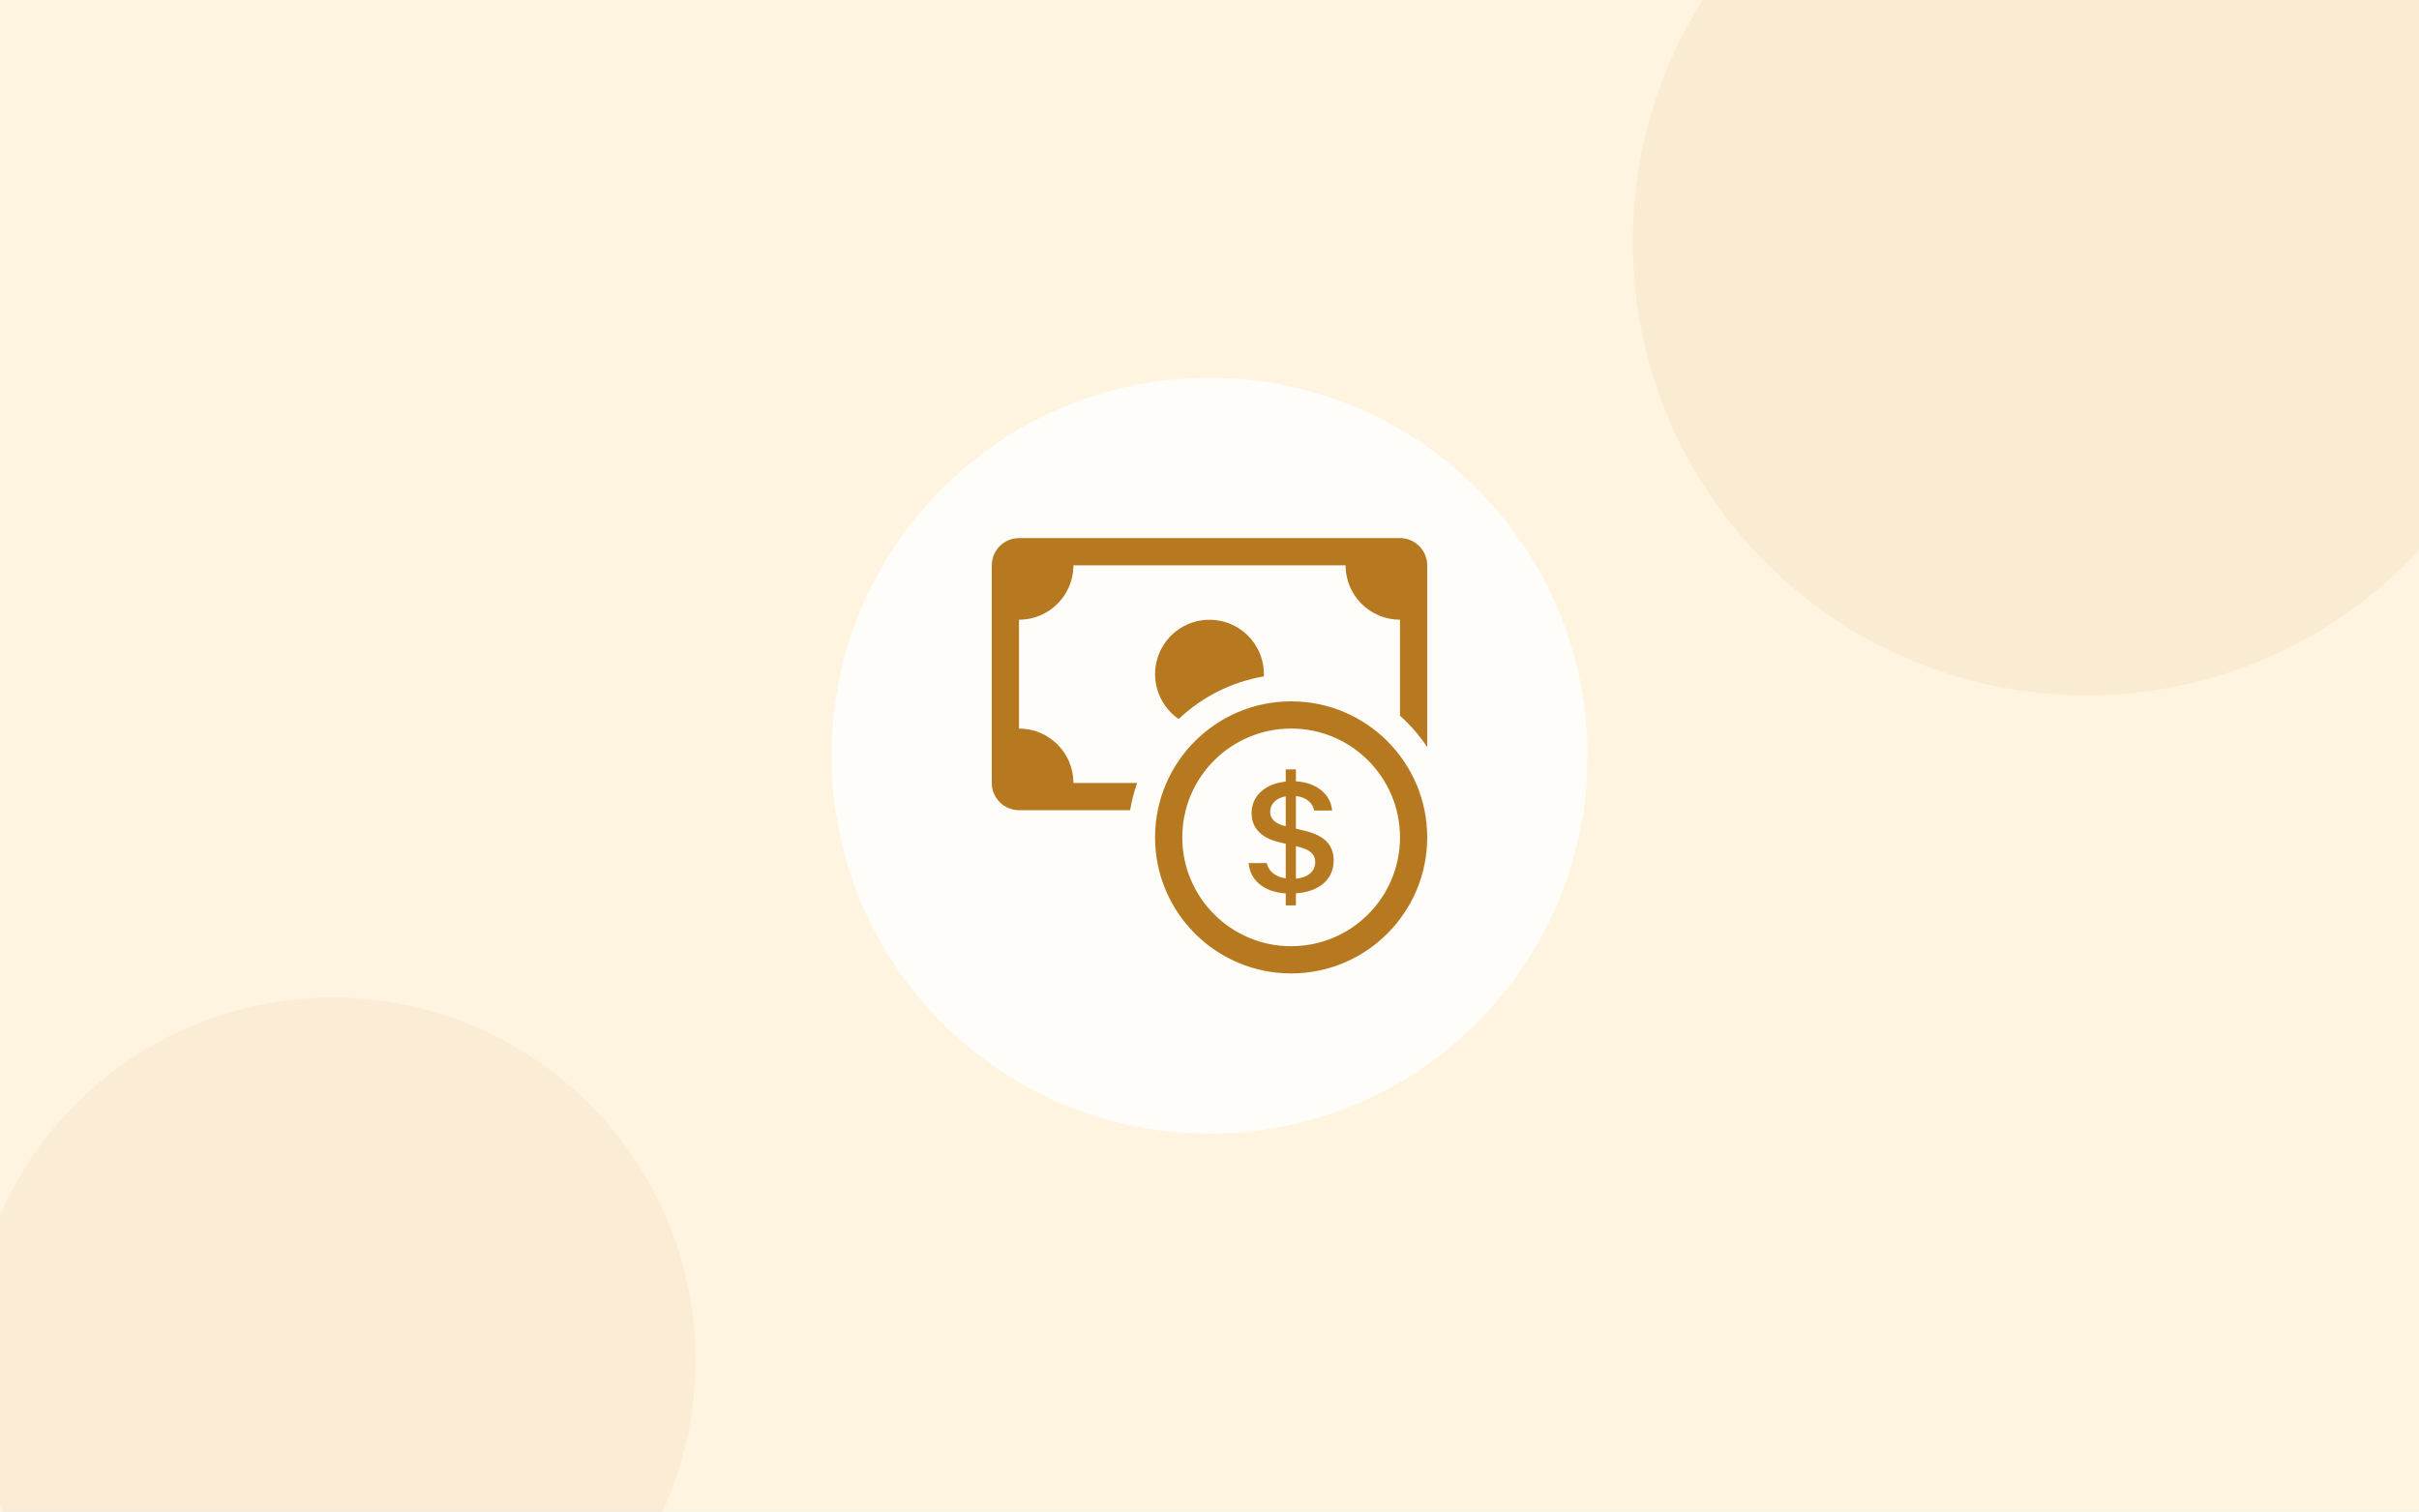
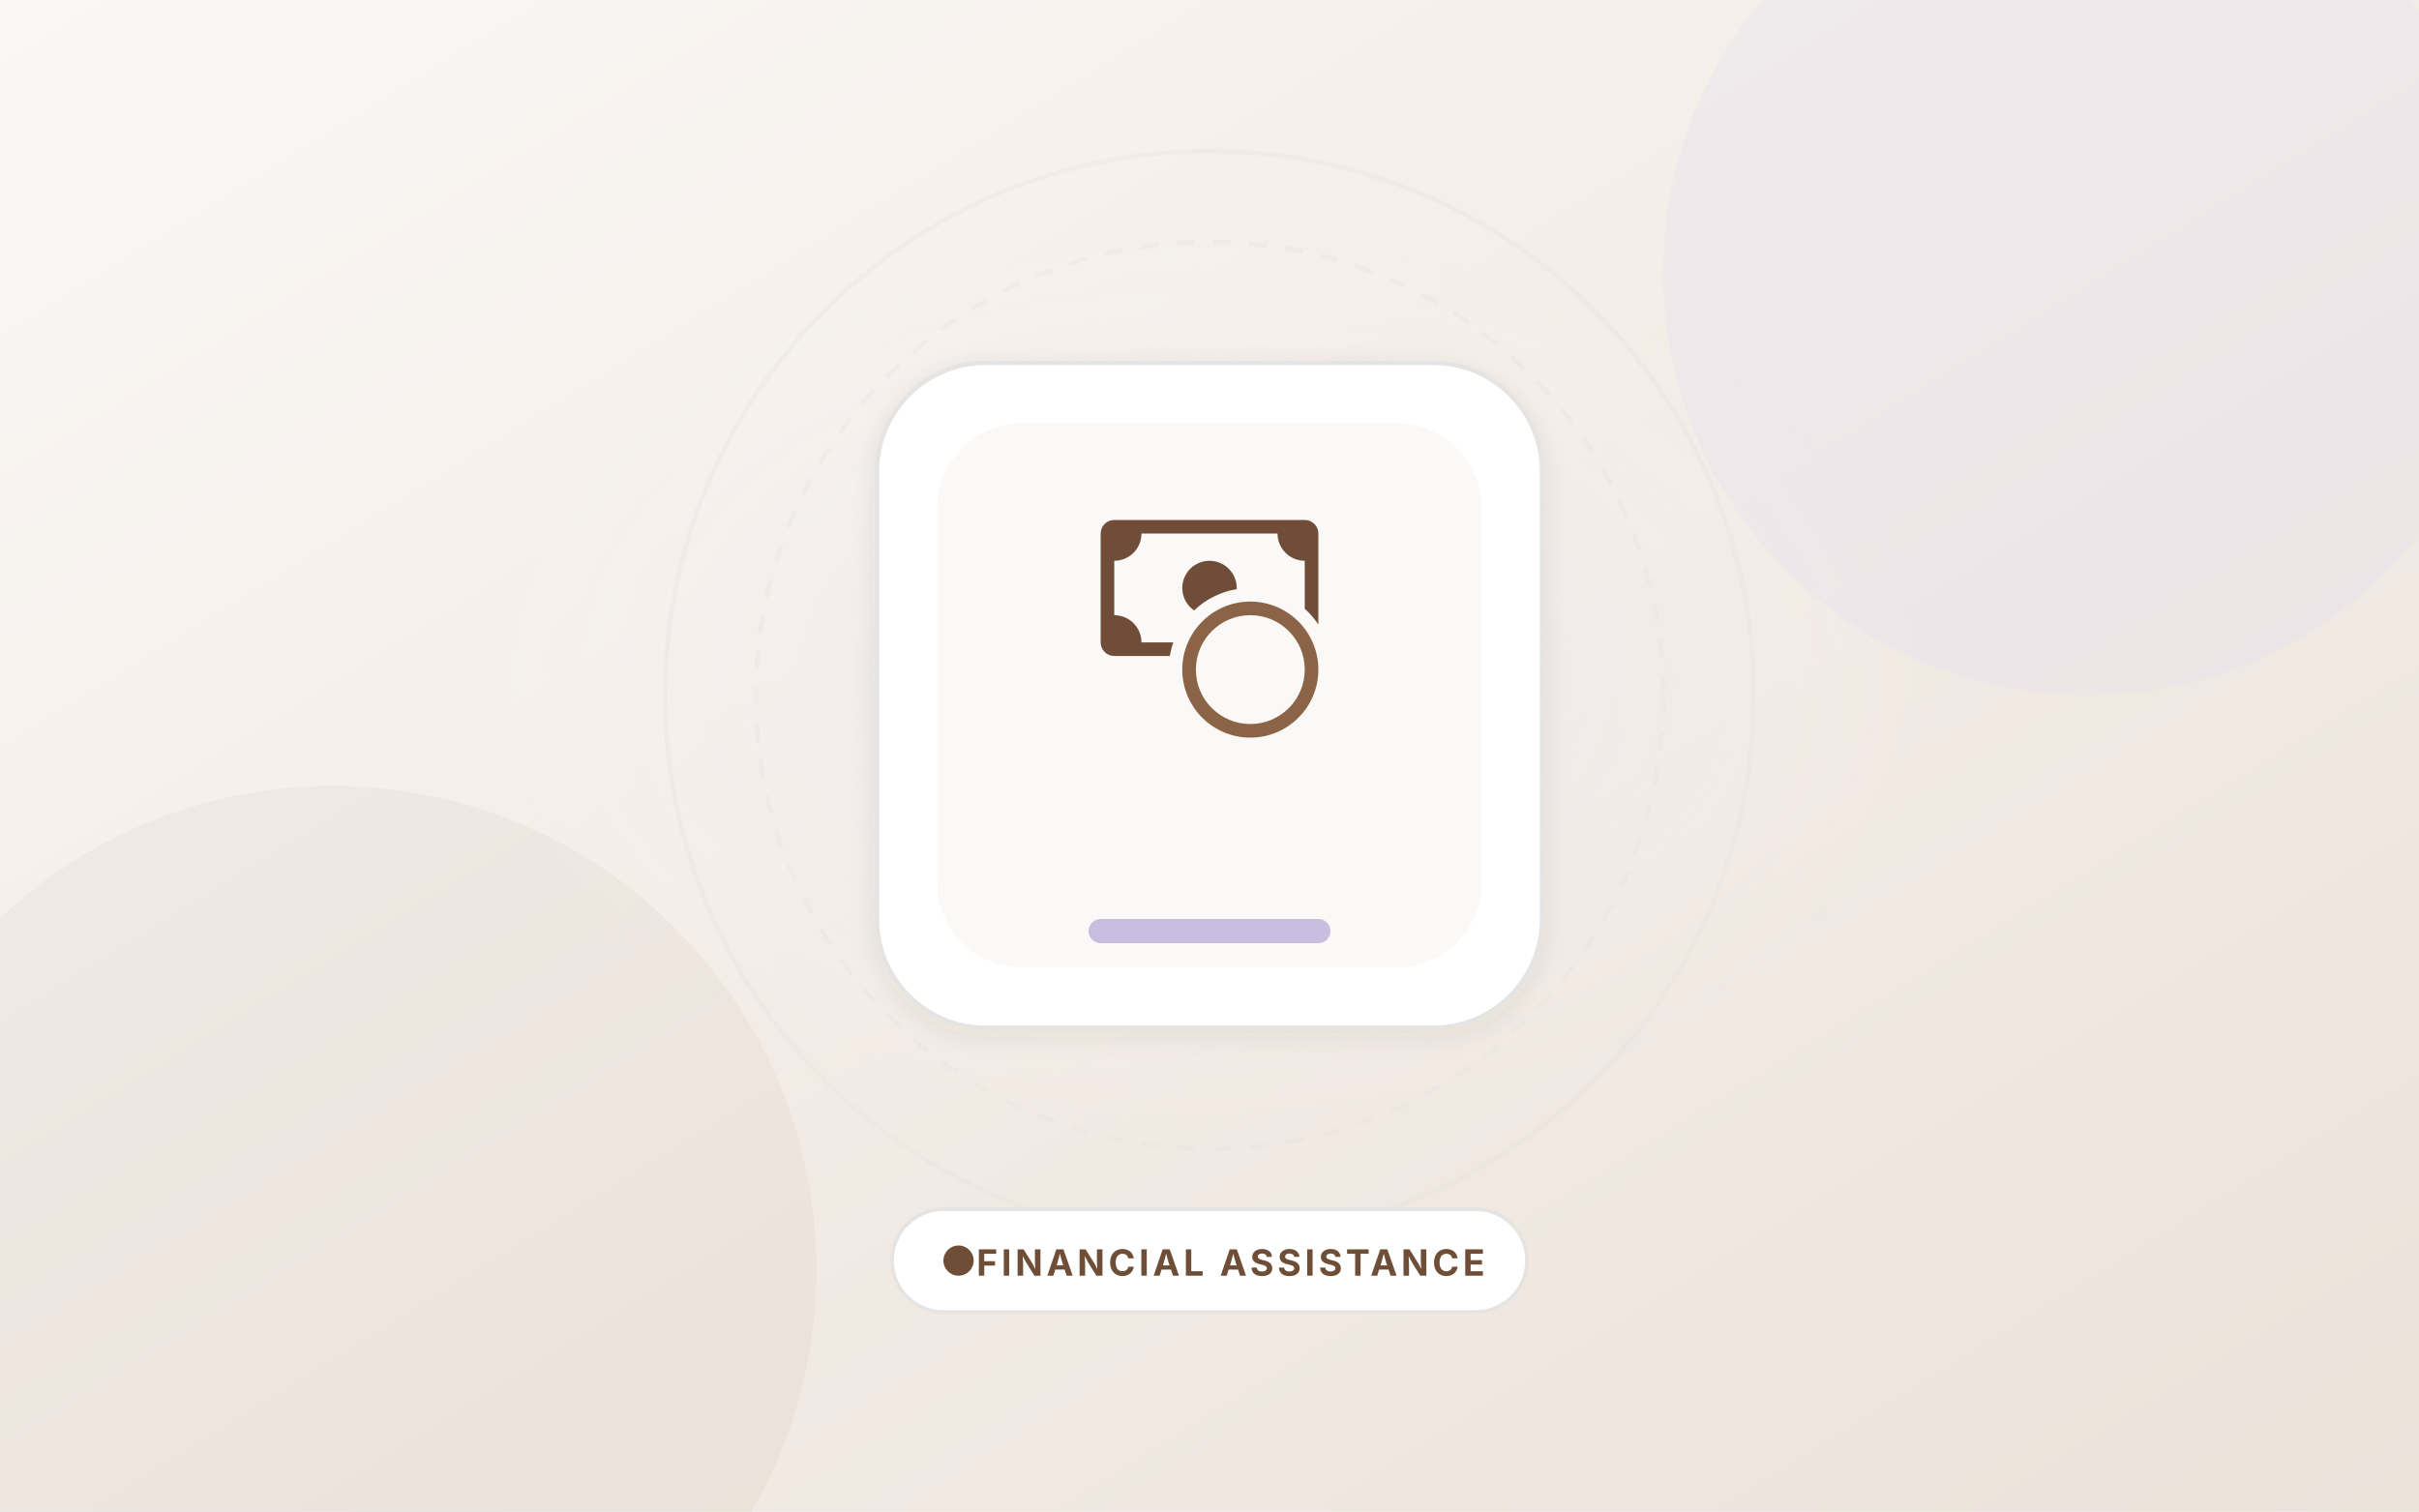
<svg xmlns="http://www.w3.org/2000/svg" viewBox="0 0 800 500" width="800" height="500">
-   <rect width="800" height="500" fill="#FFF4E0" />
-   <circle cx="690" cy="80" r="150" fill="#B7791F" opacity=".07" />
-   <circle cx="110" cy="450" r="120" fill="#B7791F" opacity=".06" />
-   <circle cx="400" cy="250" r="125" fill="#fff" opacity=".85" />
-   <g transform="translate(328,178) scale(9.0)" fill="#B7791F" opacity="1">
-     <path fill-rule="evenodd" d="M11 15a4 4 0 1 0 0-8 4 4 0 0 0 0 8m5-4a5 5 0 1 1-10 0 5 5 0 0 1 10 0" />
-     <path d="M9.438 11.944c.047.596.518 1.06 1.363 1.116v.44h.375v-.443c.875-.061 1.386-.529 1.386-1.207 0-.618-.39-.936-1.09-1.1l-.296-.07v-1.2c.376.043.614.248.671.532h.658c-.047-.575-.54-1.024-1.329-1.073V8.5h-.375v.45c-.747.073-1.255.522-1.255 1.158 0 .562.378.92 1.007 1.066l.248.061v1.272c-.384-.058-.639-.27-.696-.563h-.668zm1.36-1.354c-.369-.085-.569-.26-.569-.522 0-.294.216-.514.572-.578v1.1zm.432.746c.449.104.655.272.655.569 0 .339-.257.571-.709.614v-1.195z" />
-     <path d="M1 0a1 1 0 0 0-1 1v8a1 1 0 0 0 1 1h4.083q.088-.517.258-1H3a2 2 0 0 0-2-2V3a2 2 0 0 0 2-2h10a2 2 0 0 0 2 2v3.528c.38.34.717.728 1 1.154V1a1 1 0 0 0-1-1z" />
-     <path d="M9.998 5.083 10 5a2 2 0 1 0-3.132 1.65 6 6 0 0 1 3.13-1.567" />
+   <defs>
+     <linearGradient id="fsBg" x1="0%" y1="0%" x2="100%" y2="100%">
+       <stop offset="0%" stop-color="#FAF7F5" />
+       <stop offset="50%" stop-color="#F3ECE6" />
+       <stop offset="100%" stop-color="#EBE2DA" />
+     </linearGradient>
+     <radialGradient id="fsGlow" cx="50%" cy="45%" r="50%">
+       <stop offset="0%" stop-color="#E6E0F0" stop-opacity="0.7" />
+       <stop offset="60%" stop-color="#FAF7F5" stop-opacity="0" />
+     </radialGradient>
+     <filter id="fsShadow" x="-20%" y="-15%" width="140%" height="145%">
+       <feDropShadow dx="0" dy="12" stdDeviation="16" flood-color="#4A3425" flood-opacity="0.14" />
+       <feDropShadow dx="0" dy="2" stdDeviation="4" flood-color="#4A3425" flood-opacity="0.08" />
+     </filter>
+   </defs>
+   <rect width="800" height="500" fill="url(#fsBg)" />
+   <rect width="800" height="500" fill="url(#fsGlow)" />
+   <circle cx="690" cy="90" r="140" fill="#E6E0F0" opacity="0.35" />
+   <circle cx="110" cy="420" r="160" fill="#6F4E37" opacity="0.05" />
+   <g stroke="#E5E4E2" stroke-width="1.5" opacity="0.4" fill="none">
+     <circle cx="400" cy="230" r="150" stroke-dasharray="6 6" />
+     <circle cx="400" cy="230" r="180" />
+   </g>
+   <g transform="translate(290, 120)" filter="url(#fsShadow)">
+     <rect width="220" height="220" rx="36" fill="#FFFFFF" stroke="#E5E4E2" stroke-width="1.5" />
+     <rect x="20" y="20" width="180" height="180" rx="28" fill="#FBF9F7" />
+     <g transform="translate(74, 52) scale(4.5)">
+       <path fill-rule="evenodd" d="M11 15a4 4 0 1 0 0-8 4 4 0 0 0 0 8m5-4a5 5 0 1 1-10 0 5 5 0 0 1 10 0" fill="#8B6347" />
+       <path d="M1 0a1 1 0 0 0-1 1v8a1 1 0 0 0 1 1h4.083q.088-.517.258-1H3a2 2 0 0 0-2-2V3a2 2 0 0 0 2-2h10a2 2 0 0 0 2 2v3.528c.38.34.717.728 1 1.154V1a1 1 0 0 0-1-1z" fill="#6F4E37" />
+       <path d="M9.998 5.083 10 5a2 2 0 1 0-3.132 1.65 6 6 0 0 1 3.13-1.567" fill="#6F4E37" />
+     </g>
+     <rect x="70" y="184" width="80" height="8" rx="4" fill="#C9BEE0" />
+   </g>
+   <g transform="translate(400, 400)">
+     <rect x="-105" y="0" width="210" height="34" rx="17" fill="#FFFFFF" stroke="#E5E4E2" stroke-width="1.2" />
+     <circle cx="-83" cy="17" r="5" fill="#6F4E37" />
+     <text x="7" y="22" font-family="system-ui, -apple-system, 'Inter', sans-serif" font-size="12" font-weight="700" fill="#6F4E37" letter-spacing="1.2" text-anchor="middle">FINANCIAL ASSISTANCE</text>
  </g>
</svg>
